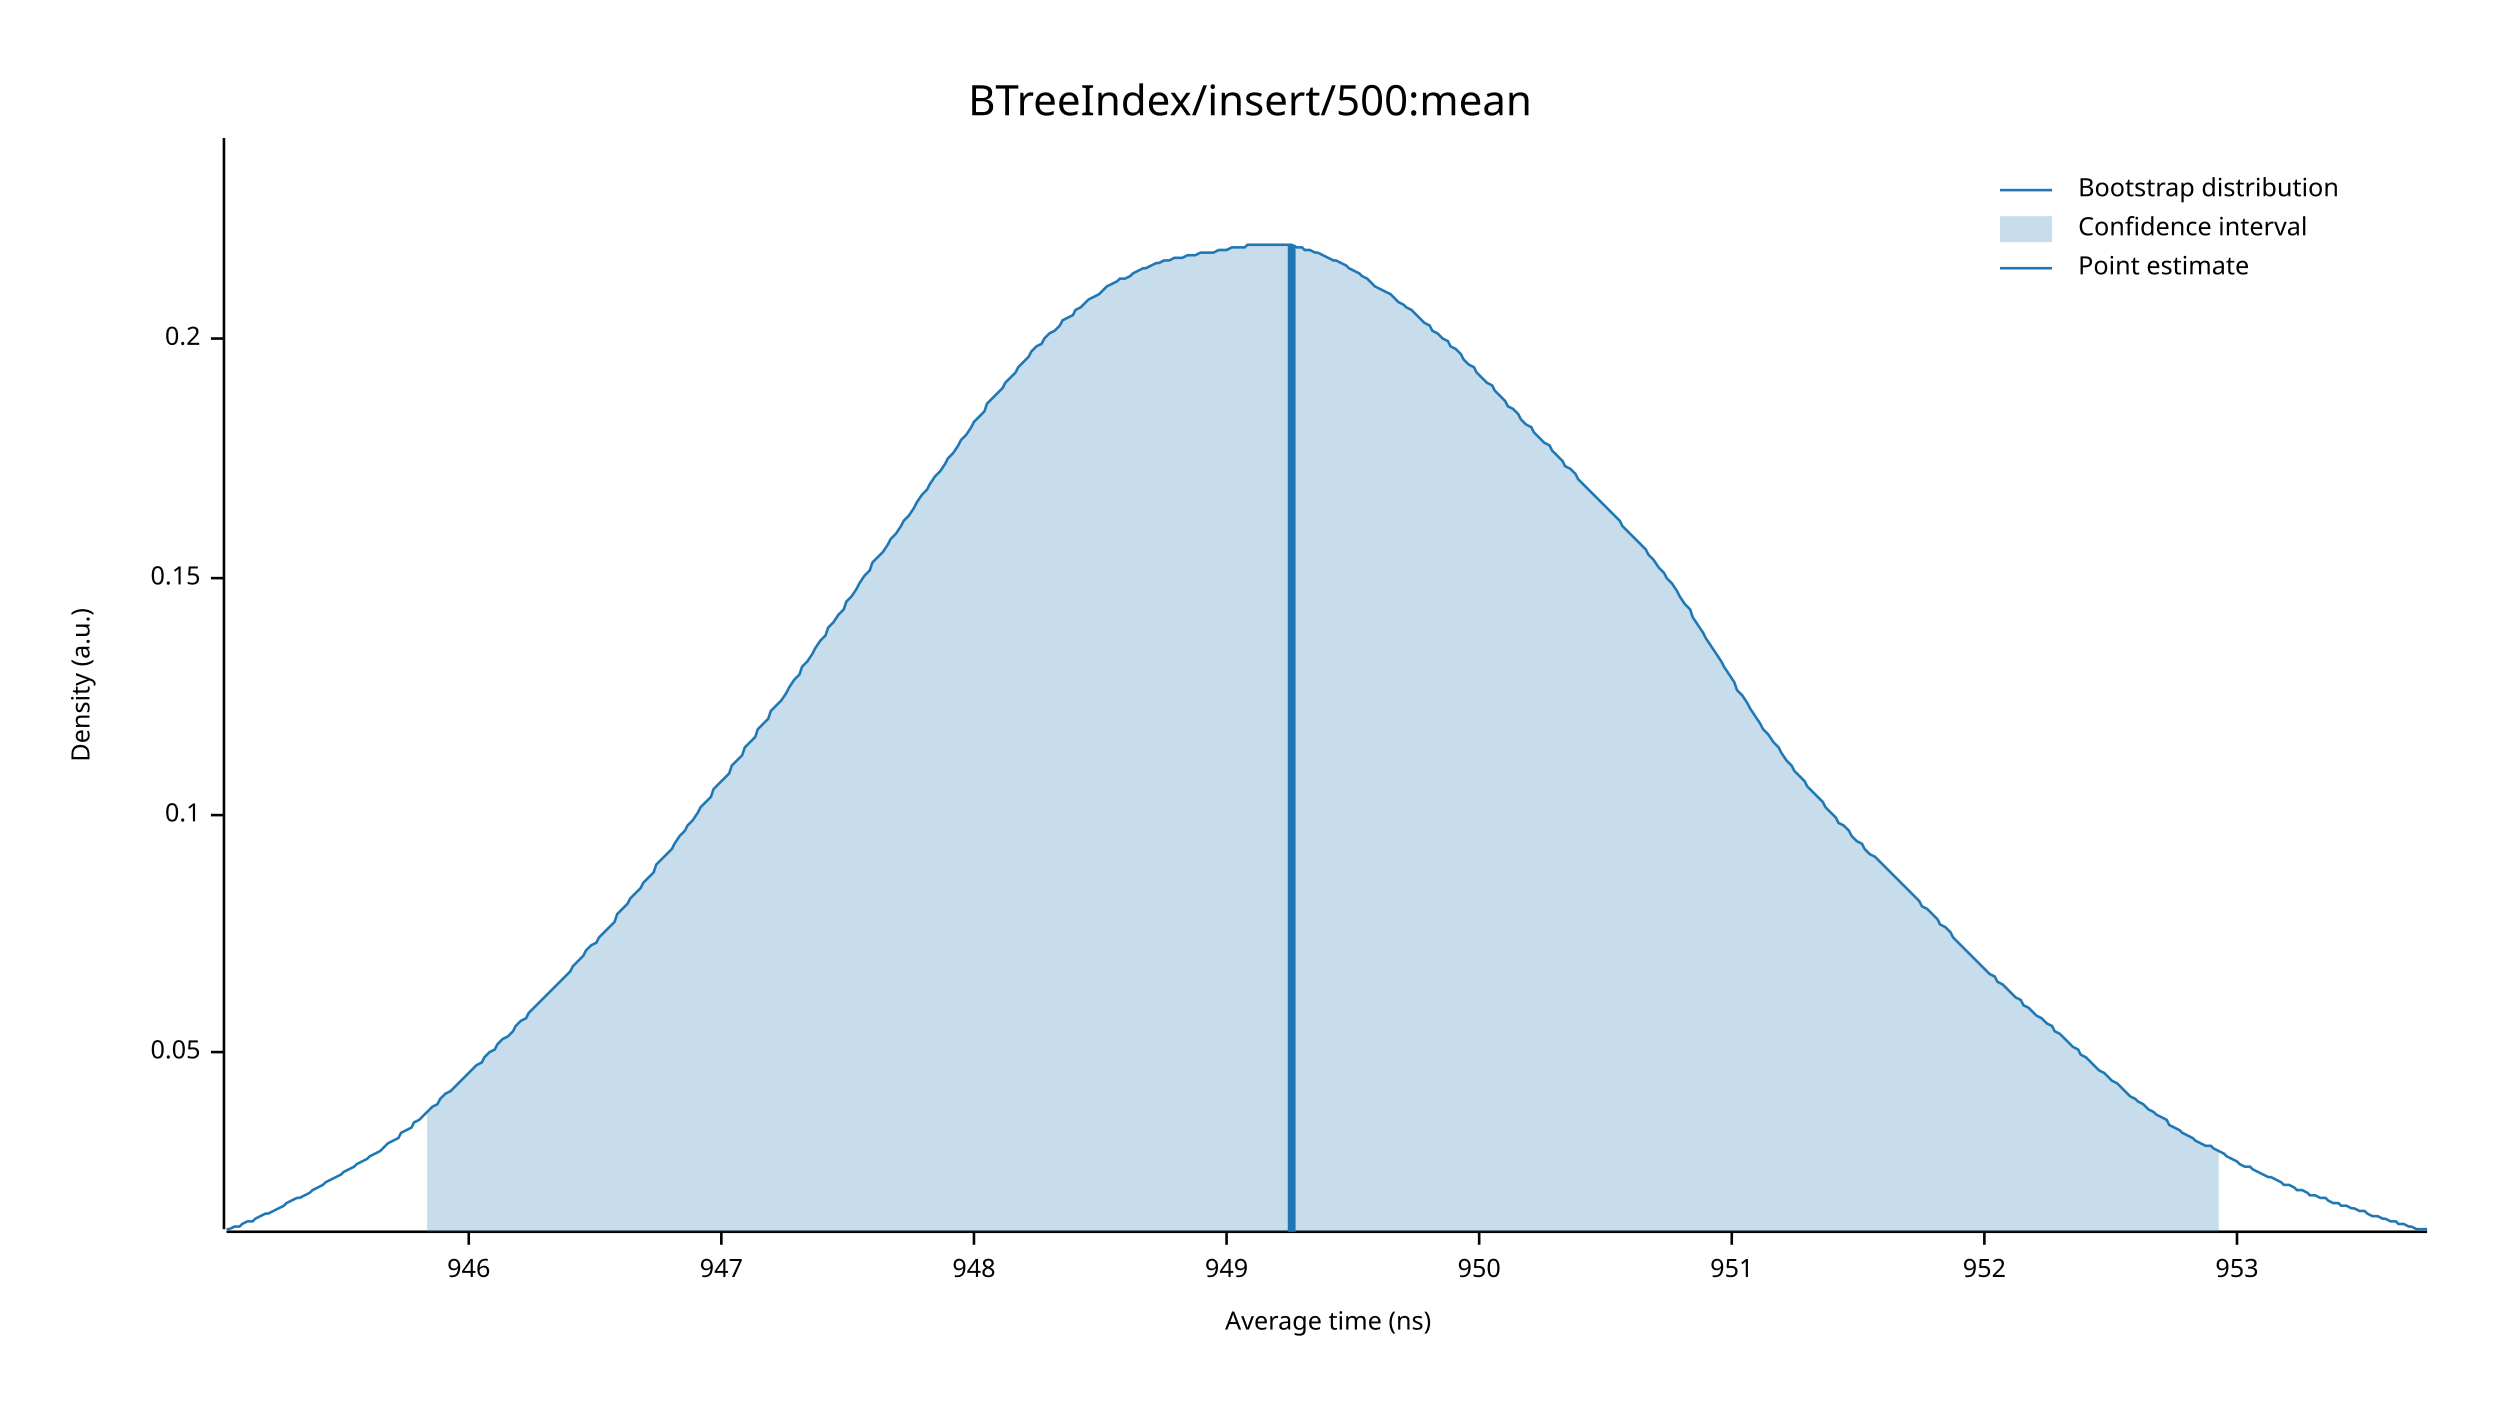
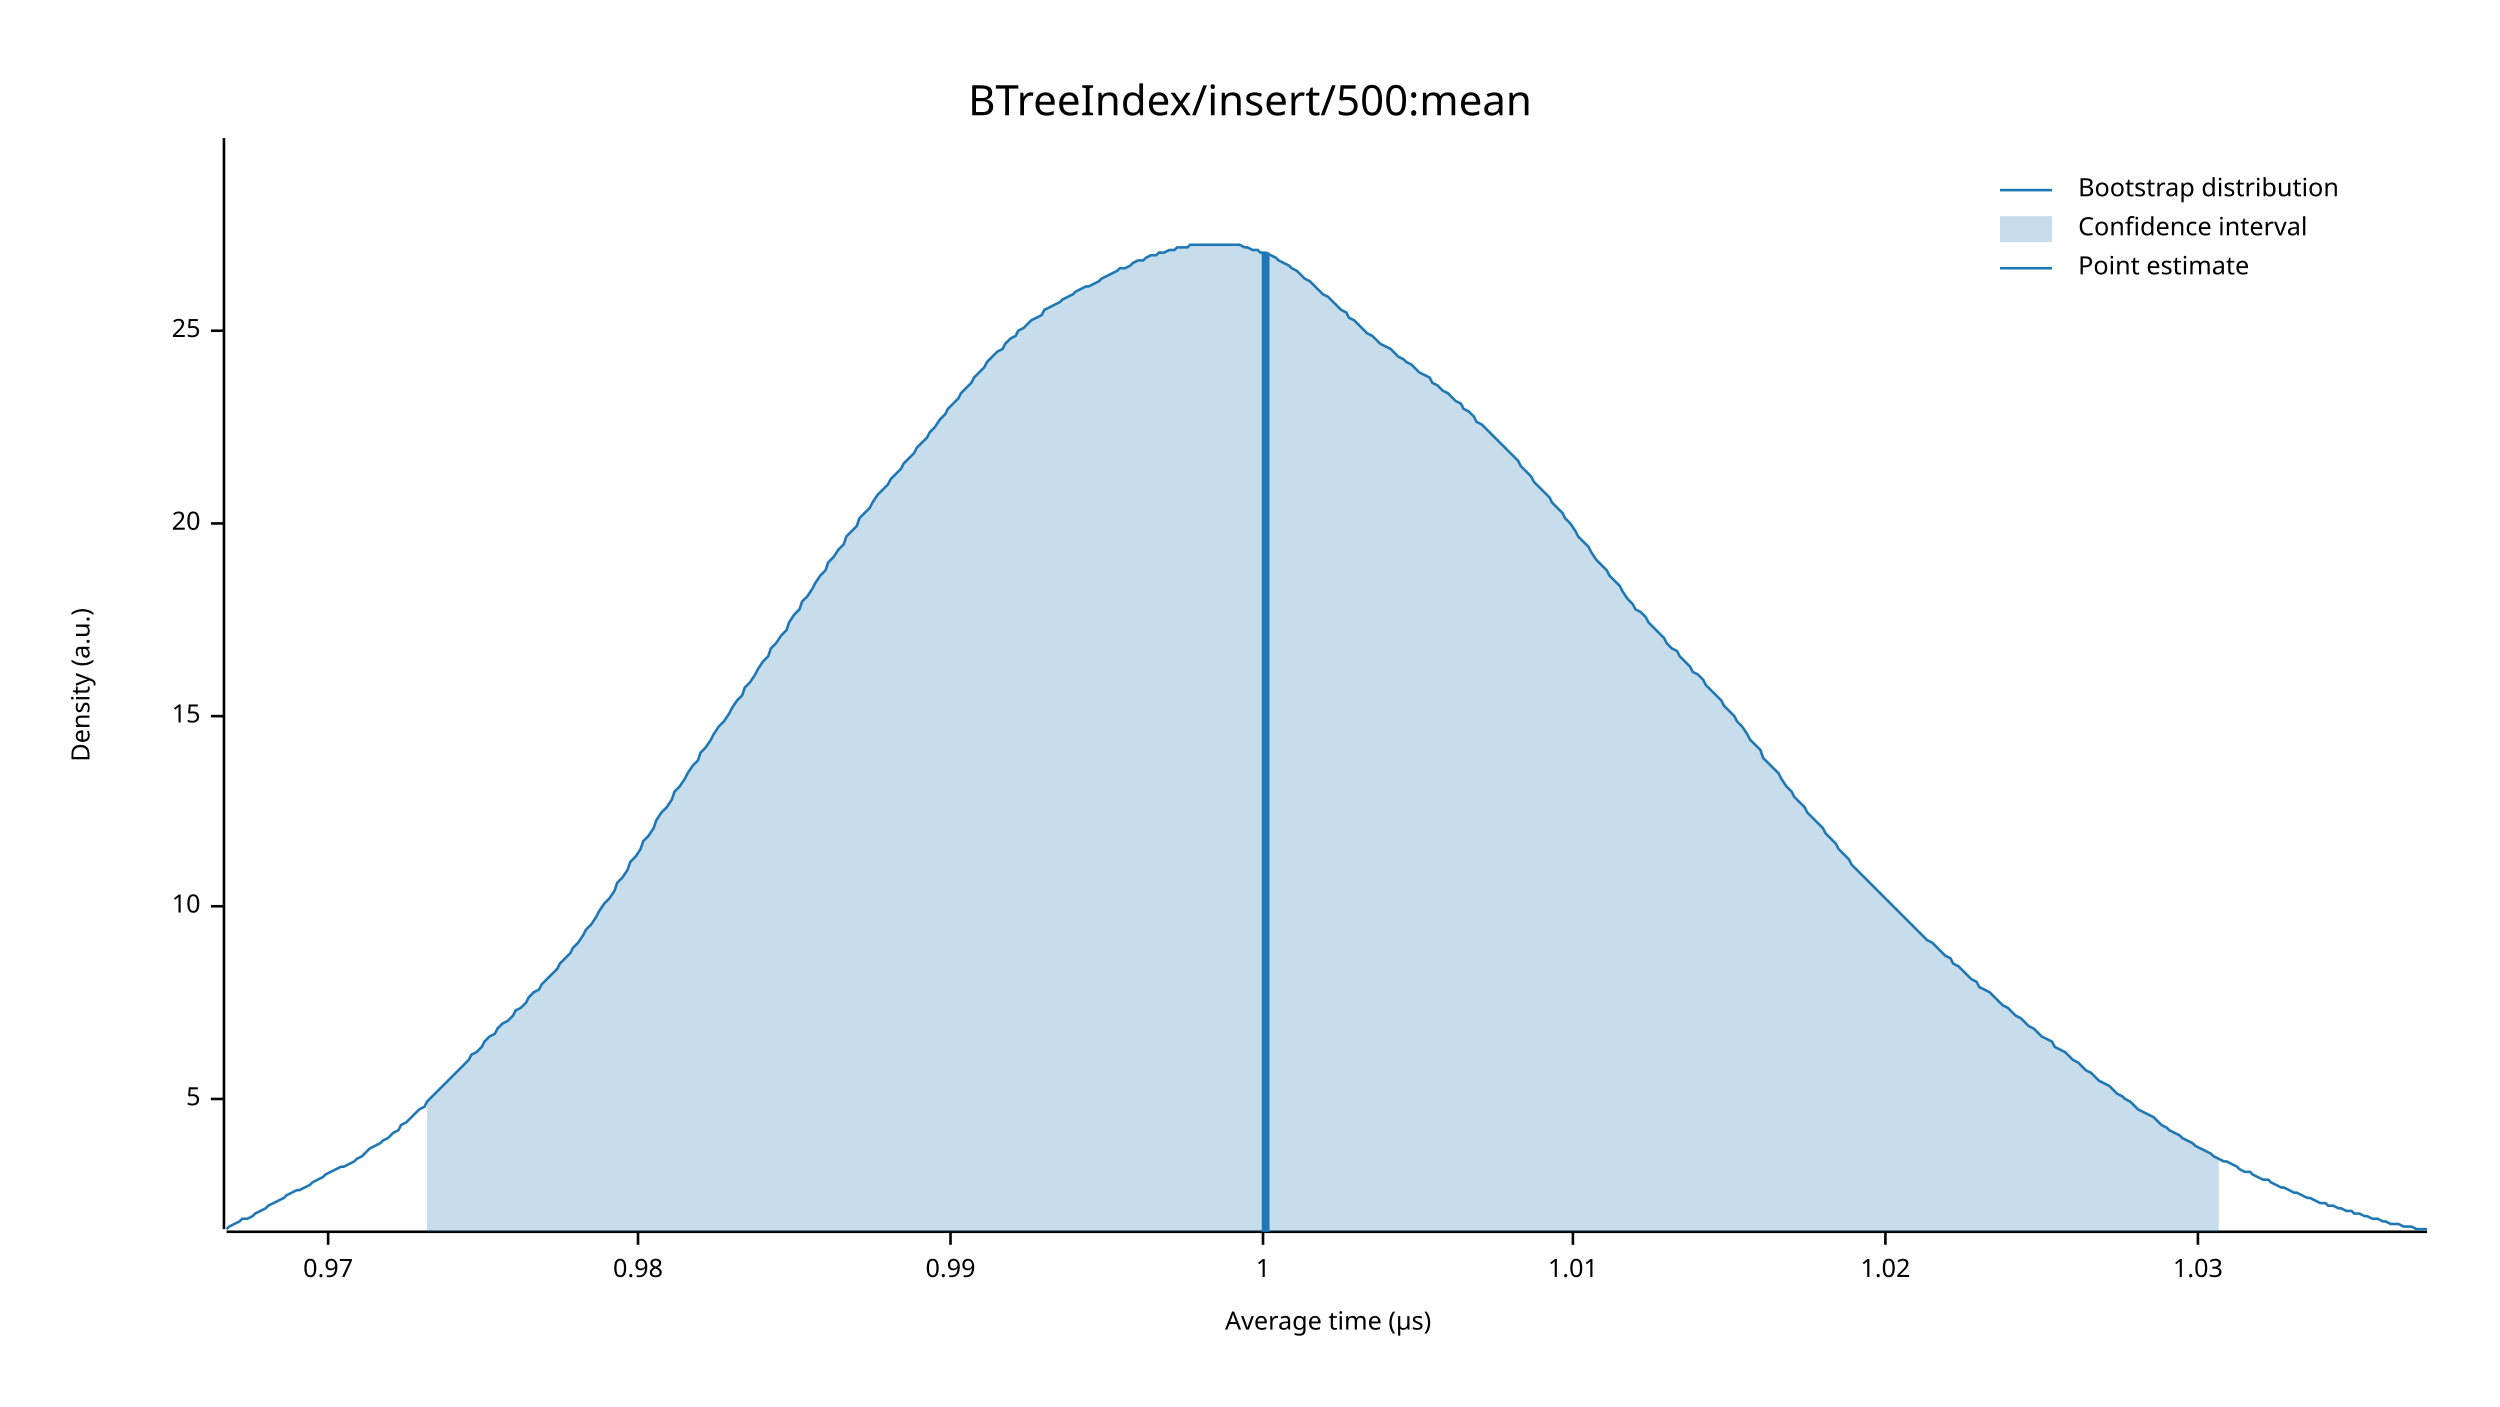
<svg xmlns="http://www.w3.org/2000/svg" width="960" height="540" viewBox="0 0 960 540">
  <text x="480" y="32" dy="0.76em" text-anchor="middle" font-family="sans-serif" font-size="16.129" opacity="1" fill="#000000">
BTreeIndex/insert/500:mean
</text>
  <text x="27" y="263" dy="0.76em" text-anchor="middle" font-family="sans-serif" font-size="9.677" opacity="1" fill="#000000" transform="rotate(270, 27, 263)">
Density (a.u.)
</text>
  <text x="510" y="513" dy="-0.5ex" text-anchor="middle" font-family="sans-serif" font-size="9.677" opacity="1" fill="#000000">
- Average time (ns)
+ Average time (µs)
</text>
  <polyline fill="none" opacity="1" stroke="#000000" stroke-width="1" points="86,53 86,472 " />
-   <text x="77" y="404" dy="0.5ex" text-anchor="end" font-family="sans-serif" font-size="9.677" opacity="1" fill="#000000">
- 0.05
+   <text x="77" y="422" dy="0.5ex" text-anchor="end" font-family="sans-serif" font-size="9.677" opacity="1" fill="#000000">
+ 5
</text>
-   <polyline fill="none" opacity="1" stroke="#000000" stroke-width="1" points="81,404 86,404 " />
-   <text x="77" y="313" dy="0.5ex" text-anchor="end" font-family="sans-serif" font-size="9.677" opacity="1" fill="#000000">
- 0.1
+   <polyline fill="none" opacity="1" stroke="#000000" stroke-width="1" points="81,422 86,422 " />
+   <text x="77" y="348" dy="0.5ex" text-anchor="end" font-family="sans-serif" font-size="9.677" opacity="1" fill="#000000">
+ 10
</text>
-   <polyline fill="none" opacity="1" stroke="#000000" stroke-width="1" points="81,313 86,313 " />
-   <text x="77" y="222" dy="0.5ex" text-anchor="end" font-family="sans-serif" font-size="9.677" opacity="1" fill="#000000">
- 0.15
+   <polyline fill="none" opacity="1" stroke="#000000" stroke-width="1" points="81,348 86,348 " />
+   <text x="77" y="275" dy="0.5ex" text-anchor="end" font-family="sans-serif" font-size="9.677" opacity="1" fill="#000000">
+ 15
</text>
-   <polyline fill="none" opacity="1" stroke="#000000" stroke-width="1" points="81,222 86,222 " />
-   <text x="77" y="130" dy="0.5ex" text-anchor="end" font-family="sans-serif" font-size="9.677" opacity="1" fill="#000000">
- 0.2
+   <polyline fill="none" opacity="1" stroke="#000000" stroke-width="1" points="81,275 86,275 " />
+   <text x="77" y="201" dy="0.5ex" text-anchor="end" font-family="sans-serif" font-size="9.677" opacity="1" fill="#000000">
+ 20
</text>
-   <polyline fill="none" opacity="1" stroke="#000000" stroke-width="1" points="81,130 86,130 " />
+   <polyline fill="none" opacity="1" stroke="#000000" stroke-width="1" points="81,201 86,201 " />
+   <text x="77" y="127" dy="0.5ex" text-anchor="end" font-family="sans-serif" font-size="9.677" opacity="1" fill="#000000">
+ 25
+ </text>
+   <polyline fill="none" opacity="1" stroke="#000000" stroke-width="1" points="81,127 86,127 " />
  <polyline fill="none" opacity="1" stroke="#000000" stroke-width="1" points="87,473 932,473 " />
-   <text x="180" y="483" dy="0.76em" text-anchor="middle" font-family="sans-serif" font-size="9.677" opacity="1" fill="#000000">
- 946
+   <text x="126" y="483" dy="0.76em" text-anchor="middle" font-family="sans-serif" font-size="9.677" opacity="1" fill="#000000">
+ 0.97
</text>
-   <polyline fill="none" opacity="1" stroke="#000000" stroke-width="1" points="180,473 180,478 " />
-   <text x="277" y="483" dy="0.76em" text-anchor="middle" font-family="sans-serif" font-size="9.677" opacity="1" fill="#000000">
- 947
+   <polyline fill="none" opacity="1" stroke="#000000" stroke-width="1" points="126,473 126,478 " />
+   <text x="245" y="483" dy="0.76em" text-anchor="middle" font-family="sans-serif" font-size="9.677" opacity="1" fill="#000000">
+ 0.98
</text>
-   <polyline fill="none" opacity="1" stroke="#000000" stroke-width="1" points="277,473 277,478 " />
-   <text x="374" y="483" dy="0.76em" text-anchor="middle" font-family="sans-serif" font-size="9.677" opacity="1" fill="#000000">
- 948
+   <polyline fill="none" opacity="1" stroke="#000000" stroke-width="1" points="245,473 245,478 " />
+   <text x="365" y="483" dy="0.76em" text-anchor="middle" font-family="sans-serif" font-size="9.677" opacity="1" fill="#000000">
+ 0.99
</text>
-   <polyline fill="none" opacity="1" stroke="#000000" stroke-width="1" points="374,473 374,478 " />
-   <text x="471" y="483" dy="0.76em" text-anchor="middle" font-family="sans-serif" font-size="9.677" opacity="1" fill="#000000">
- 949
+   <polyline fill="none" opacity="1" stroke="#000000" stroke-width="1" points="365,473 365,478 " />
+   <text x="485" y="483" dy="0.76em" text-anchor="middle" font-family="sans-serif" font-size="9.677" opacity="1" fill="#000000">
+ 1
</text>
-   <polyline fill="none" opacity="1" stroke="#000000" stroke-width="1" points="471,473 471,478 " />
-   <text x="568" y="483" dy="0.76em" text-anchor="middle" font-family="sans-serif" font-size="9.677" opacity="1" fill="#000000">
- 950
+   <polyline fill="none" opacity="1" stroke="#000000" stroke-width="1" points="485,473 485,478 " />
+   <text x="604" y="483" dy="0.76em" text-anchor="middle" font-family="sans-serif" font-size="9.677" opacity="1" fill="#000000">
+ 1.01
</text>
-   <polyline fill="none" opacity="1" stroke="#000000" stroke-width="1" points="568,473 568,478 " />
-   <text x="665" y="483" dy="0.76em" text-anchor="middle" font-family="sans-serif" font-size="9.677" opacity="1" fill="#000000">
- 951
+   <polyline fill="none" opacity="1" stroke="#000000" stroke-width="1" points="604,473 604,478 " />
+   <text x="724" y="483" dy="0.76em" text-anchor="middle" font-family="sans-serif" font-size="9.677" opacity="1" fill="#000000">
+ 1.02
</text>
-   <polyline fill="none" opacity="1" stroke="#000000" stroke-width="1" points="665,473 665,478 " />
-   <text x="762" y="483" dy="0.76em" text-anchor="middle" font-family="sans-serif" font-size="9.677" opacity="1" fill="#000000">
- 952
+   <polyline fill="none" opacity="1" stroke="#000000" stroke-width="1" points="724,473 724,478 " />
+   <text x="844" y="483" dy="0.76em" text-anchor="middle" font-family="sans-serif" font-size="9.677" opacity="1" fill="#000000">
+ 1.03
</text>
-   <polyline fill="none" opacity="1" stroke="#000000" stroke-width="1" points="762,473 762,478 " />
-   <text x="859" y="483" dy="0.76em" text-anchor="middle" font-family="sans-serif" font-size="9.677" opacity="1" fill="#000000">
- 953
- </text>
-   <polyline fill="none" opacity="1" stroke="#000000" stroke-width="1" points="859,473 859,478 " />
-   <polyline fill="none" opacity="1" stroke="#1F78B4" stroke-width="1" points="87,472 88,472 90,471 92,471 93,470 95,469 97,469 98,468 100,467 102,466 103,466 105,465 107,464 109,463 110,462 112,461 114,460 115,460 117,459 119,458 120,457 122,456 124,455 125,454 127,453 129,452 131,451 132,450 134,449 136,448 137,447 139,446 141,445 142,444 144,443 146,442 147,441 149,439 151,438 153,437 154,435 156,434 158,433 159,431 161,430 163,428 164,427 166,425 168,424 169,422 171,420 173,419 175,417 176,416 178,414 180,412 181,411 183,409 185,408 186,406 188,404 190,403 191,401 193,399 195,398 197,396 198,394 200,392 202,391 203,389 205,387 207,385 208,384 210,382 212,380 214,378 215,377 217,375 219,373 220,371 222,369 224,367 225,365 227,363 229,362 230,360 232,358 234,356 236,354 237,351 239,349 241,347 242,345 244,343 246,341 247,339 249,337 251,335 252,332 254,330 256,328 258,326 259,324 261,321 263,319 264,317 266,315 268,312 269,310 271,308 273,306 274,303 276,301 278,299 280,297 281,294 283,292 285,290 286,287 288,285 290,283 291,280 293,278 295,276 296,273 298,271 300,269 302,266 303,264 305,261 307,259 308,256 310,254 312,251 313,249 315,246 317,244 318,241 320,239 322,236 324,234 325,231 327,229 329,226 330,224 332,221 334,219 335,216 337,214 339,212 341,209 342,207 344,205 346,202 347,200 349,198 351,195 352,193 354,190 356,188 357,186 359,183 361,181 363,178 364,176 366,174 368,171 369,169 371,167 373,164 374,162 376,160 378,158 379,155 381,153 383,151 385,149 386,147 388,145 390,143 391,141 393,139 395,137 396,135 398,133 400,132 401,130 403,128 405,127 407,125 408,123 410,122 412,121 413,119 415,118 417,116 418,115 420,114 422,113 423,112 425,110 427,109 429,108 430,107 432,107 434,106 435,105 437,104 439,103 440,103 442,102 444,101 445,101 447,100 449,100 451,99 452,99 454,99 456,98 457,98 459,98 461,97 462,97 464,97 466,97 468,96 469,96 471,96 473,95 474,95 476,95 478,95 479,94 481,94 483,94 484,94 486,94 488,94 490,94 491,94 493,94 495,94 496,94 498,95 500,95 501,96 503,96 505,97 506,97 508,98 510,99 512,100 513,100 515,101 517,102 518,103 520,104 522,105 523,106 525,107 527,109 528,110 530,111 532,112 534,113 535,114 537,116 539,117 540,118 542,119 544,121 545,122 547,124 549,125 550,127 552,128 554,130 556,131 557,133 559,134 561,136 562,138 564,140 566,141 567,143 569,145 571,147 573,148 574,150 576,152 578,154 579,156 581,157 583,159 584,161 586,163 588,164 589,166 591,168 593,170 595,171 596,173 598,175 600,177 601,179 603,180 605,182 606,184 608,186 610,188 611,189 613,191 615,193 617,195 618,196 620,198 622,200 623,202 625,204 627,206 628,207 630,209 632,211 633,213 635,215 637,218 639,220 640,222 642,224 644,227 645,229 647,232 649,234 650,237 652,240 654,243 655,245 657,248 659,251 661,254 662,256 664,259 666,262 667,265 669,267 671,270 672,272 674,275 676,278 677,280 679,282 681,285 683,287 684,289 686,292 688,294 689,296 691,298 693,300 694,302 696,304 698,306 700,308 701,310 703,312 705,314 706,316 708,317 710,319 711,321 713,323 715,324 716,326 718,328 720,329 722,331 723,332 725,334 727,336 728,337 730,339 732,341 733,342 735,344 737,346 738,348 740,349 742,351 744,353 745,355 747,356 749,358 750,360 752,362 754,364 755,365 757,367 759,369 760,370 762,372 764,374 766,375 767,377 769,378 771,380 772,381 774,383 776,384 777,386 779,387 781,389 782,390 784,391 786,393 788,394 789,396 791,397 793,399 794,400 796,402 798,403 799,405 801,406 803,408 804,409 806,411 808,412 810,414 811,415 813,416 815,418 816,419 818,421 820,422 821,423 823,424 825,426 827,427 828,428 830,429 832,430 833,432 835,433 837,434 838,435 840,436 842,437 843,438 845,439 847,440 849,440 850,441 852,442 854,443 855,444 857,445 859,446 860,447 862,448 864,448 865,449 867,450 869,451 871,452 872,452 874,453 876,454 877,455 879,455 881,456 882,457 884,457 886,458 887,459 889,459 891,460 893,460 894,461 896,462 898,462 899,463 901,463 903,464 904,464 906,465 908,465 909,466 911,467 913,467 915,468 916,468 918,469 920,469 921,470 923,470 925,471 926,471 928,472 930,472 932,472 " />
-   <polygon opacity="0.25" fill="#1F78B4" points="164,427 166,425 168,424 169,422 171,420 173,419 175,417 176,416 178,414 180,412 181,411 183,409 185,408 186,406 188,404 190,403 191,401 193,399 195,398 197,396 198,394 200,392 202,391 203,389 205,387 207,385 208,384 210,382 212,380 214,378 215,377 217,375 219,373 220,371 222,369 224,367 225,365 227,363 229,362 230,360 232,358 234,356 236,354 237,351 239,349 241,347 242,345 244,343 246,341 247,339 249,337 251,335 252,332 254,330 256,328 258,326 259,324 261,321 263,319 264,317 266,315 268,312 269,310 271,308 273,306 274,303 276,301 278,299 280,297 281,294 283,292 285,290 286,287 288,285 290,283 291,280 293,278 295,276 296,273 298,271 300,269 302,266 303,264 305,261 307,259 308,256 310,254 312,251 313,249 315,246 317,244 318,241 320,239 322,236 324,234 325,231 327,229 329,226 330,224 332,221 334,219 335,216 337,214 339,212 341,209 342,207 344,205 346,202 347,200 349,198 351,195 352,193 354,190 356,188 357,186 359,183 361,181 363,178 364,176 366,174 368,171 369,169 371,167 373,164 374,162 376,160 378,158 379,155 381,153 383,151 385,149 386,147 388,145 390,143 391,141 393,139 395,137 396,135 398,133 400,132 401,130 403,128 405,127 407,125 408,123 410,122 412,121 413,119 415,118 417,116 418,115 420,114 422,113 423,112 425,110 427,109 429,108 430,107 432,107 434,106 435,105 437,104 439,103 440,103 442,102 444,101 445,101 447,100 449,100 451,99 452,99 454,99 456,98 457,98 459,98 461,97 462,97 464,97 466,97 468,96 469,96 471,96 473,95 474,95 476,95 478,95 479,94 481,94 483,94 484,94 486,94 488,94 490,94 491,94 493,94 495,94 496,94 498,95 500,95 501,96 503,96 505,97 506,97 508,98 510,99 512,100 513,100 515,101 517,102 518,103 520,104 522,105 523,106 525,107 527,109 528,110 530,111 532,112 534,113 535,114 537,116 539,117 540,118 542,119 544,121 545,122 547,124 549,125 550,127 552,128 554,130 556,131 557,133 559,134 561,136 562,138 564,140 566,141 567,143 569,145 571,147 573,148 574,150 576,152 578,154 579,156 581,157 583,159 584,161 586,163 588,164 589,166 591,168 593,170 595,171 596,173 598,175 600,177 601,179 603,180 605,182 606,184 608,186 610,188 611,189 613,191 615,193 617,195 618,196 620,198 622,200 623,202 625,204 627,206 628,207 630,209 632,211 633,213 635,215 637,218 639,220 640,222 642,224 644,227 645,229 647,232 649,234 650,237 652,240 654,243 655,245 657,248 659,251 661,254 662,256 664,259 666,262 667,265 669,267 671,270 672,272 674,275 676,278 677,280 679,282 681,285 683,287 684,289 686,292 688,294 689,296 691,298 693,300 694,302 696,304 698,306 700,308 701,310 703,312 705,314 706,316 708,317 710,319 711,321 713,323 715,324 716,326 718,328 720,329 722,331 723,332 725,334 727,336 728,337 730,339 732,341 733,342 735,344 737,346 738,348 740,349 742,351 744,353 745,355 747,356 749,358 750,360 752,362 754,364 755,365 757,367 759,369 760,370 762,372 764,374 766,375 767,377 769,378 771,380 772,381 774,383 776,384 777,386 779,387 781,389 782,390 784,391 786,393 788,394 789,396 791,397 793,399 794,400 796,402 798,403 799,405 801,406 803,408 804,409 806,411 808,412 810,414 811,415 813,416 815,418 816,419 818,421 820,422 821,423 823,424 825,426 827,427 828,428 830,429 832,430 833,432 835,433 837,434 838,435 840,436 842,437 843,438 845,439 847,440 849,440 850,441 852,442 852,473 164,473 " />
-   <polyline fill="none" opacity="1" stroke="#1F78B4" stroke-width="3" points="496,473 496,94 " />
+   <polyline fill="none" opacity="1" stroke="#000000" stroke-width="1" points="844,473 844,478 " />
+   <polyline fill="none" opacity="1" stroke="#1F78B4" stroke-width="1" points="87,472 88,471 90,470 92,469 93,468 95,468 97,467 98,466 100,465 102,464 103,463 105,462 107,461 109,460 110,459 112,458 114,457 115,457 117,456 119,455 120,454 122,453 124,452 125,451 127,450 129,449 131,448 132,448 134,447 136,446 137,445 139,444 141,442 142,441 144,440 146,439 147,438 149,437 151,435 153,434 154,432 156,431 158,429 159,428 161,426 163,425 164,423 166,421 168,419 169,418 171,416 173,414 175,412 176,411 178,409 180,407 181,405 183,404 185,402 186,400 188,398 190,397 191,395 193,393 195,392 197,390 198,388 200,387 202,385 203,383 205,381 207,380 208,378 210,376 212,374 214,372 215,370 217,368 219,366 220,364 222,362 224,359 225,357 227,355 229,352 230,350 232,347 234,345 236,342 237,339 239,337 241,334 242,331 244,329 246,326 247,323 249,321 251,318 252,315 254,312 256,310 258,307 259,304 261,302 263,299 264,297 266,294 268,292 269,289 271,287 273,284 274,282 276,279 278,277 280,274 281,272 283,269 285,267 286,264 288,262 290,259 291,257 293,254 295,252 296,249 298,247 300,244 302,242 303,239 305,236 307,234 308,231 310,229 312,226 313,224 315,221 317,219 318,216 320,214 322,211 324,209 325,206 327,204 329,202 330,199 332,197 334,195 335,193 337,190 339,188 341,186 342,184 344,182 346,180 347,178 349,176 351,174 352,172 354,170 356,168 357,166 359,164 361,161 363,159 364,157 366,155 368,153 369,151 371,149 373,147 374,145 376,143 378,141 379,139 381,137 383,135 385,134 386,132 388,130 390,129 391,127 393,126 395,124 396,123 398,122 400,121 401,119 403,118 405,117 407,116 408,115 410,114 412,113 413,112 415,111 417,110 418,110 420,109 422,108 423,107 425,106 427,105 429,104 430,103 432,103 434,102 435,101 437,100 439,100 440,99 442,98 444,98 445,97 447,97 449,96 451,96 452,95 454,95 456,95 457,94 459,94 461,94 462,94 464,94 466,94 468,94 469,94 471,94 473,94 474,94 476,94 478,95 479,95 481,96 483,96 484,97 486,97 488,98 490,99 491,100 493,101 495,102 496,103 498,104 500,106 501,107 503,108 505,110 506,111 508,113 510,114 512,116 513,117 515,119 517,120 518,122 520,123 522,125 523,126 525,128 527,129 528,130 530,132 532,133 534,134 535,135 537,137 539,138 540,139 542,140 544,142 545,143 547,144 549,145 550,147 552,148 554,150 556,151 557,152 559,154 561,155 562,157 564,158 566,160 567,162 569,163 571,165 573,167 574,168 576,170 578,172 579,173 581,175 583,177 584,179 586,181 588,183 589,185 591,187 593,189 595,191 596,193 598,195 600,197 601,199 603,201 605,204 606,206 608,208 610,210 611,212 613,215 615,217 617,219 618,221 620,223 622,225 623,227 625,230 627,232 628,234 630,235 632,237 633,239 635,241 637,243 639,245 640,247 642,249 644,250 645,252 647,254 649,256 650,258 652,259 654,261 655,263 657,265 659,267 661,269 662,271 664,273 666,275 667,277 669,279 671,282 672,284 674,286 676,288 677,291 679,293 681,295 683,297 684,299 686,302 688,304 689,306 691,308 693,310 694,312 696,314 698,316 700,318 701,320 703,322 705,324 706,326 708,328 710,330 711,332 713,334 715,336 716,337 718,339 720,341 722,343 723,344 725,346 727,348 728,349 730,351 732,353 733,354 735,356 737,358 738,359 740,361 742,362 744,364 745,365 747,367 749,368 750,370 752,371 754,373 755,374 757,376 759,377 760,379 762,380 764,381 766,383 767,384 769,386 771,387 772,388 774,390 776,391 777,392 779,394 781,395 782,396 784,398 786,399 788,400 789,402 791,403 793,404 794,405 796,407 798,408 799,409 801,411 803,412 804,413 806,415 808,416 810,417 811,418 813,420 815,421 816,422 818,423 820,425 821,426 823,427 825,428 827,429 828,430 830,432 832,433 833,434 835,435 837,436 838,437 840,438 842,439 843,440 845,441 847,442 849,443 850,444 852,445 854,446 855,446 857,447 859,448 860,449 862,450 864,450 865,451 867,452 869,453 871,453 872,454 874,455 876,456 877,456 879,457 881,458 882,458 884,459 886,460 887,460 889,461 891,462 893,462 894,463 896,463 898,464 899,464 901,465 903,465 904,466 906,466 908,467 909,467 911,468 913,468 915,469 916,469 918,470 920,470 921,470 923,471 925,471 926,471 928,472 930,472 932,472 " />
+   <polygon opacity="0.25" fill="#1F78B4" points="164,423 166,421 168,419 169,418 171,416 173,414 175,412 176,411 178,409 180,407 181,405 183,404 185,402 186,400 188,398 190,397 191,395 193,393 195,392 197,390 198,388 200,387 202,385 203,383 205,381 207,380 208,378 210,376 212,374 214,372 215,370 217,368 219,366 220,364 222,362 224,359 225,357 227,355 229,352 230,350 232,347 234,345 236,342 237,339 239,337 241,334 242,331 244,329 246,326 247,323 249,321 251,318 252,315 254,312 256,310 258,307 259,304 261,302 263,299 264,297 266,294 268,292 269,289 271,287 273,284 274,282 276,279 278,277 280,274 281,272 283,269 285,267 286,264 288,262 290,259 291,257 293,254 295,252 296,249 298,247 300,244 302,242 303,239 305,236 307,234 308,231 310,229 312,226 313,224 315,221 317,219 318,216 320,214 322,211 324,209 325,206 327,204 329,202 330,199 332,197 334,195 335,193 337,190 339,188 341,186 342,184 344,182 346,180 347,178 349,176 351,174 352,172 354,170 356,168 357,166 359,164 361,161 363,159 364,157 366,155 368,153 369,151 371,149 373,147 374,145 376,143 378,141 379,139 381,137 383,135 385,134 386,132 388,130 390,129 391,127 393,126 395,124 396,123 398,122 400,121 401,119 403,118 405,117 407,116 408,115 410,114 412,113 413,112 415,111 417,110 418,110 420,109 422,108 423,107 425,106 427,105 429,104 430,103 432,103 434,102 435,101 437,100 439,100 440,99 442,98 444,98 445,97 447,97 449,96 451,96 452,95 454,95 456,95 457,94 459,94 461,94 462,94 464,94 466,94 468,94 469,94 471,94 473,94 474,94 476,94 478,95 479,95 481,96 483,96 484,97 486,97 488,98 490,99 491,100 493,101 495,102 496,103 498,104 500,106 501,107 503,108 505,110 506,111 508,113 510,114 512,116 513,117 515,119 517,120 518,122 520,123 522,125 523,126 525,128 527,129 528,130 530,132 532,133 534,134 535,135 537,137 539,138 540,139 542,140 544,142 545,143 547,144 549,145 550,147 552,148 554,150 556,151 557,152 559,154 561,155 562,157 564,158 566,160 567,162 569,163 571,165 573,167 574,168 576,170 578,172 579,173 581,175 583,177 584,179 586,181 588,183 589,185 591,187 593,189 595,191 596,193 598,195 600,197 601,199 603,201 605,204 606,206 608,208 610,210 611,212 613,215 615,217 617,219 618,221 620,223 622,225 623,227 625,230 627,232 628,234 630,235 632,237 633,239 635,241 637,243 639,245 640,247 642,249 644,250 645,252 647,254 649,256 650,258 652,259 654,261 655,263 657,265 659,267 661,269 662,271 664,273 666,275 667,277 669,279 671,282 672,284 674,286 676,288 677,291 679,293 681,295 683,297 684,299 686,302 688,304 689,306 691,308 693,310 694,312 696,314 698,316 700,318 701,320 703,322 705,324 706,326 708,328 710,330 711,332 713,334 715,336 716,337 718,339 720,341 722,343 723,344 725,346 727,348 728,349 730,351 732,353 733,354 735,356 737,358 738,359 740,361 742,362 744,364 745,365 747,367 749,368 750,370 752,371 754,373 755,374 757,376 759,377 760,379 762,380 764,381 766,383 767,384 769,386 771,387 772,388 774,390 776,391 777,392 779,394 781,395 782,396 784,398 786,399 788,400 789,402 791,403 793,404 794,405 796,407 798,408 799,409 801,411 803,412 804,413 806,415 808,416 810,417 811,418 813,420 815,421 816,422 818,423 820,425 821,426 823,427 825,428 827,429 828,430 830,432 832,433 833,434 835,435 837,436 838,437 840,438 842,439 843,440 845,441 847,442 849,443 850,444 852,445 852,473 164,473 " />
+   <polyline fill="none" opacity="1" stroke="#1F78B4" stroke-width="3" points="486,473 486,97 " />
  <text x="798" y="68" dy="0.76em" text-anchor="start" font-family="sans-serif" font-size="9.677" opacity="1" fill="#000000">
Bootstrap distribution
</text>
  <text x="798" y="83" dy="0.76em" text-anchor="start" font-family="sans-serif" font-size="9.677" opacity="1" fill="#000000">
Confidence interval
</text>
  <text x="798" y="98" dy="0.76em" text-anchor="start" font-family="sans-serif" font-size="9.677" opacity="1" fill="#000000">
Point estimate
</text>
  <polyline fill="none" opacity="1" stroke="#1F78B4" stroke-width="1" points="768,73 788,73 " />
  <rect x="768" y="83" width="20" height="10" opacity="0.25" fill="#1F78B4" stroke="none" />
  <polyline fill="none" opacity="1" stroke="#1F78B4" stroke-width="1" points="768,103 788,103 " />
</svg>
